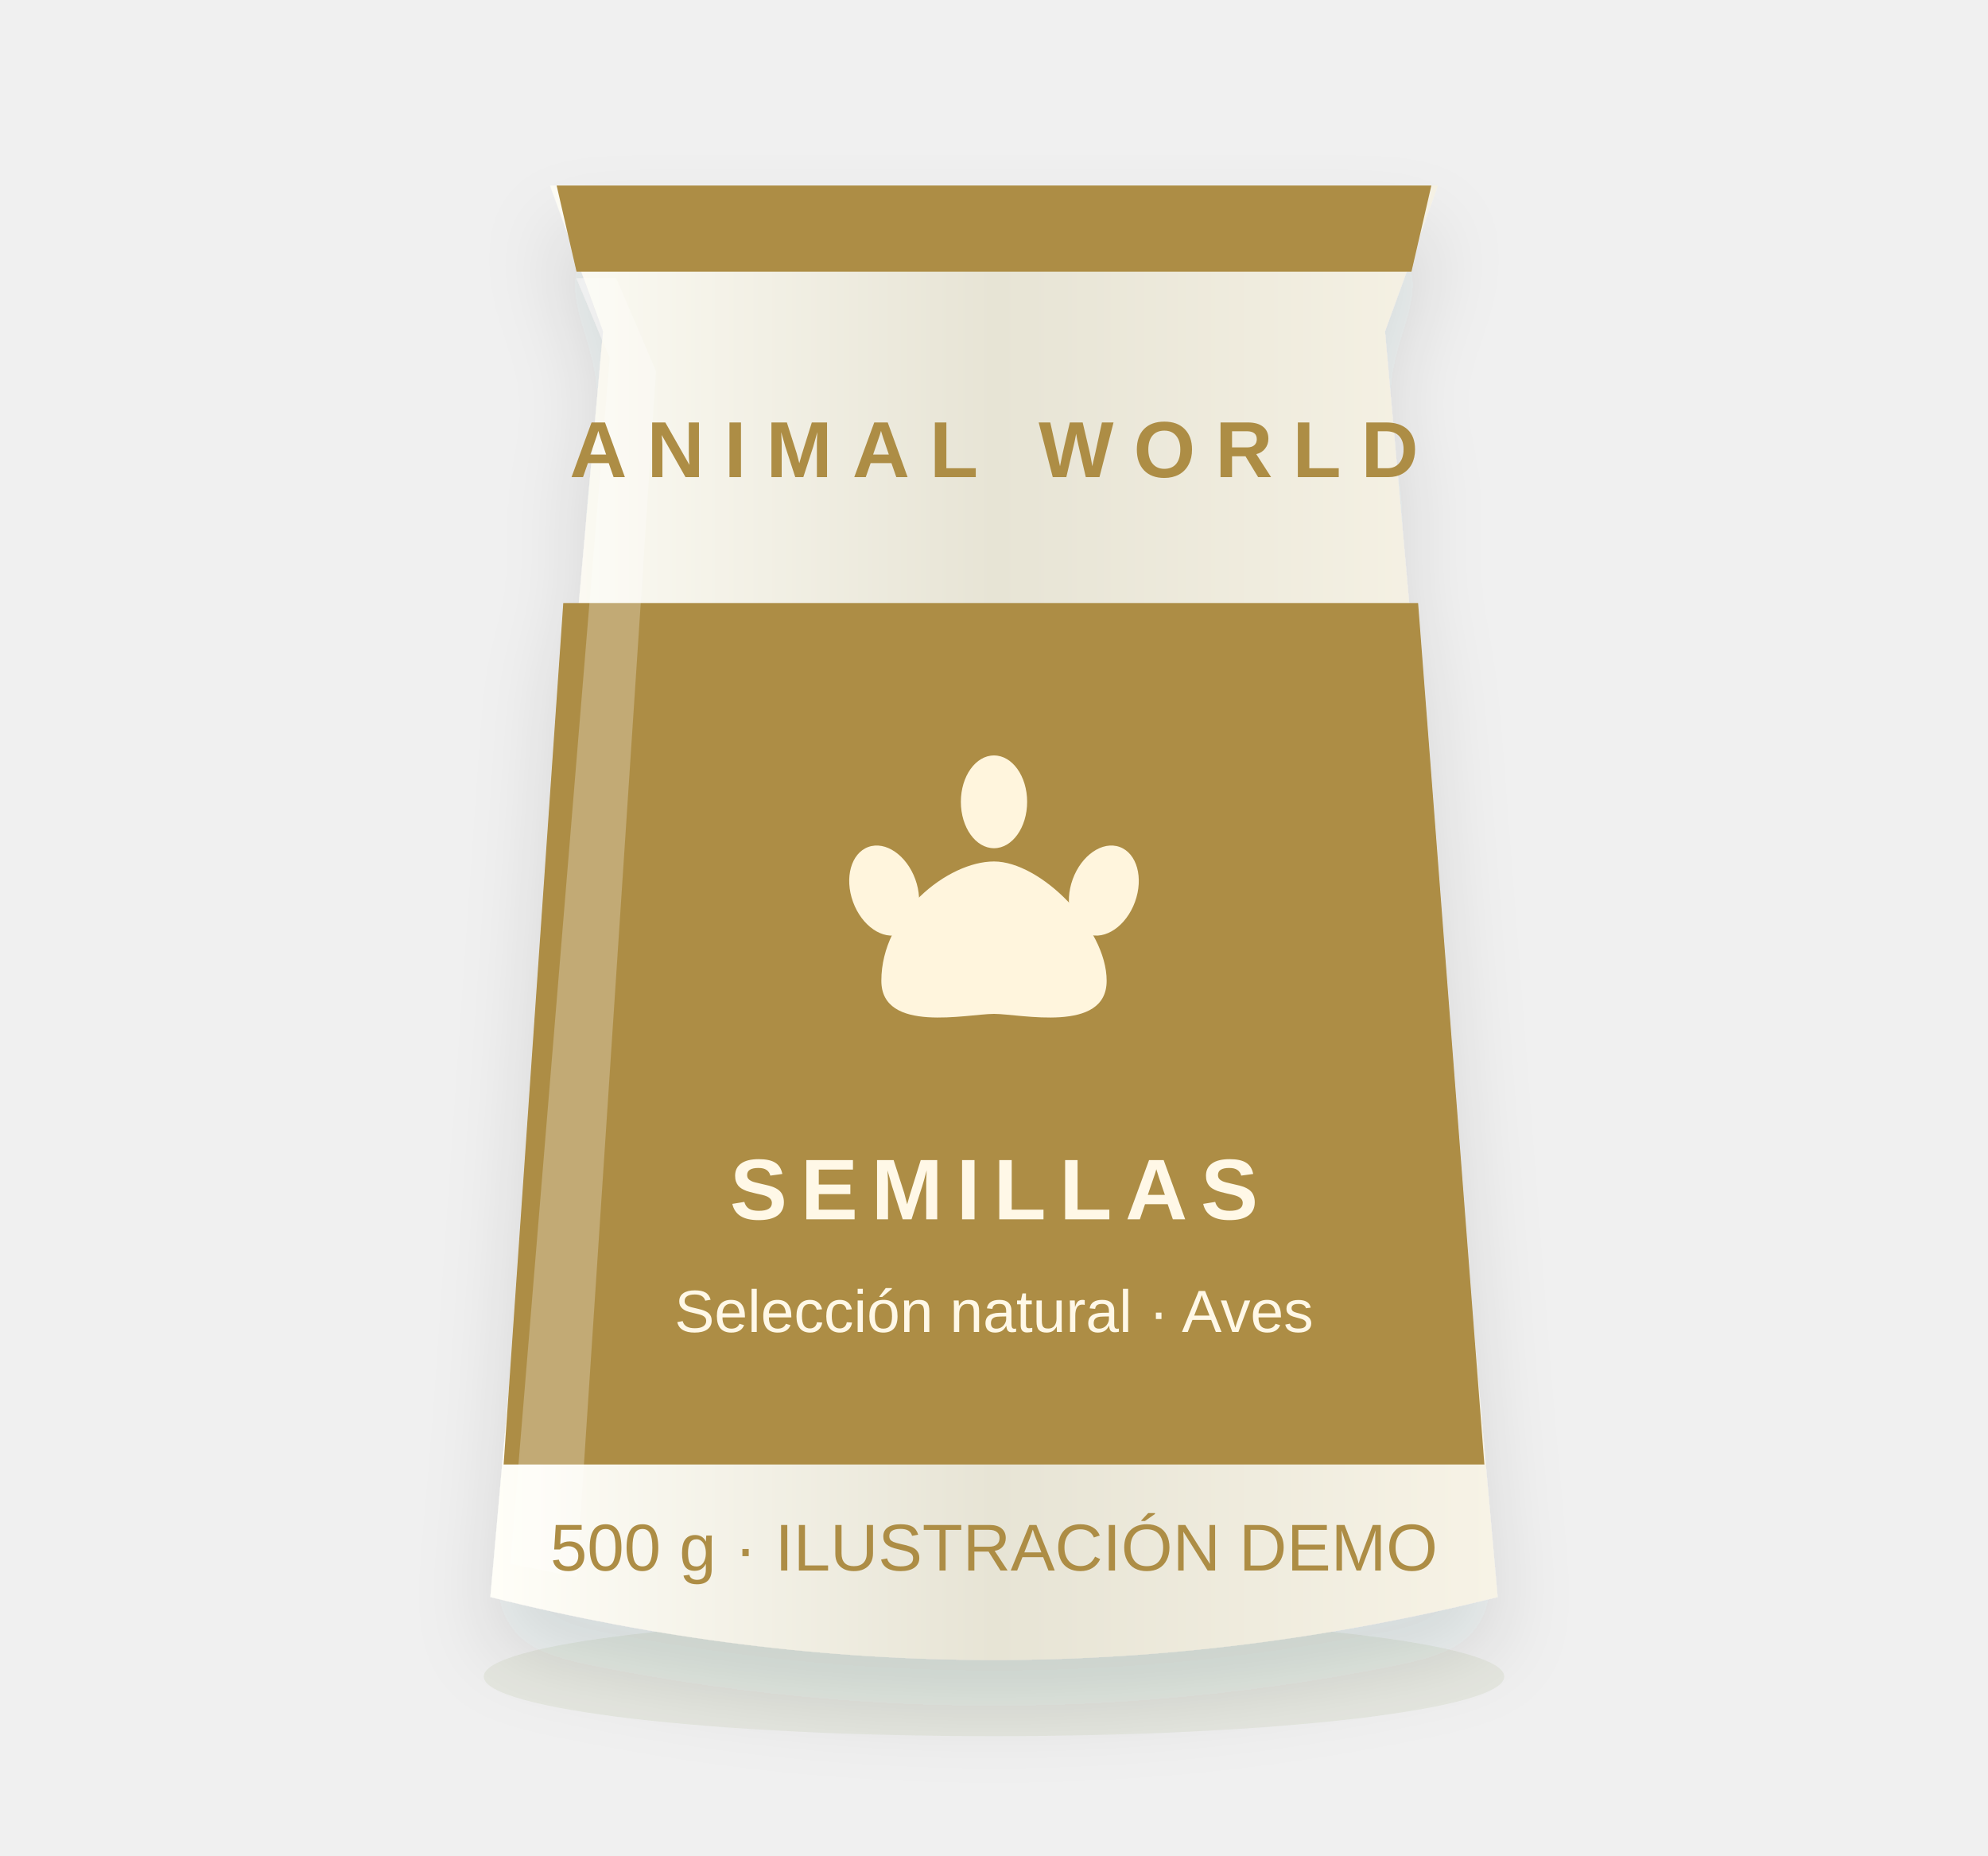
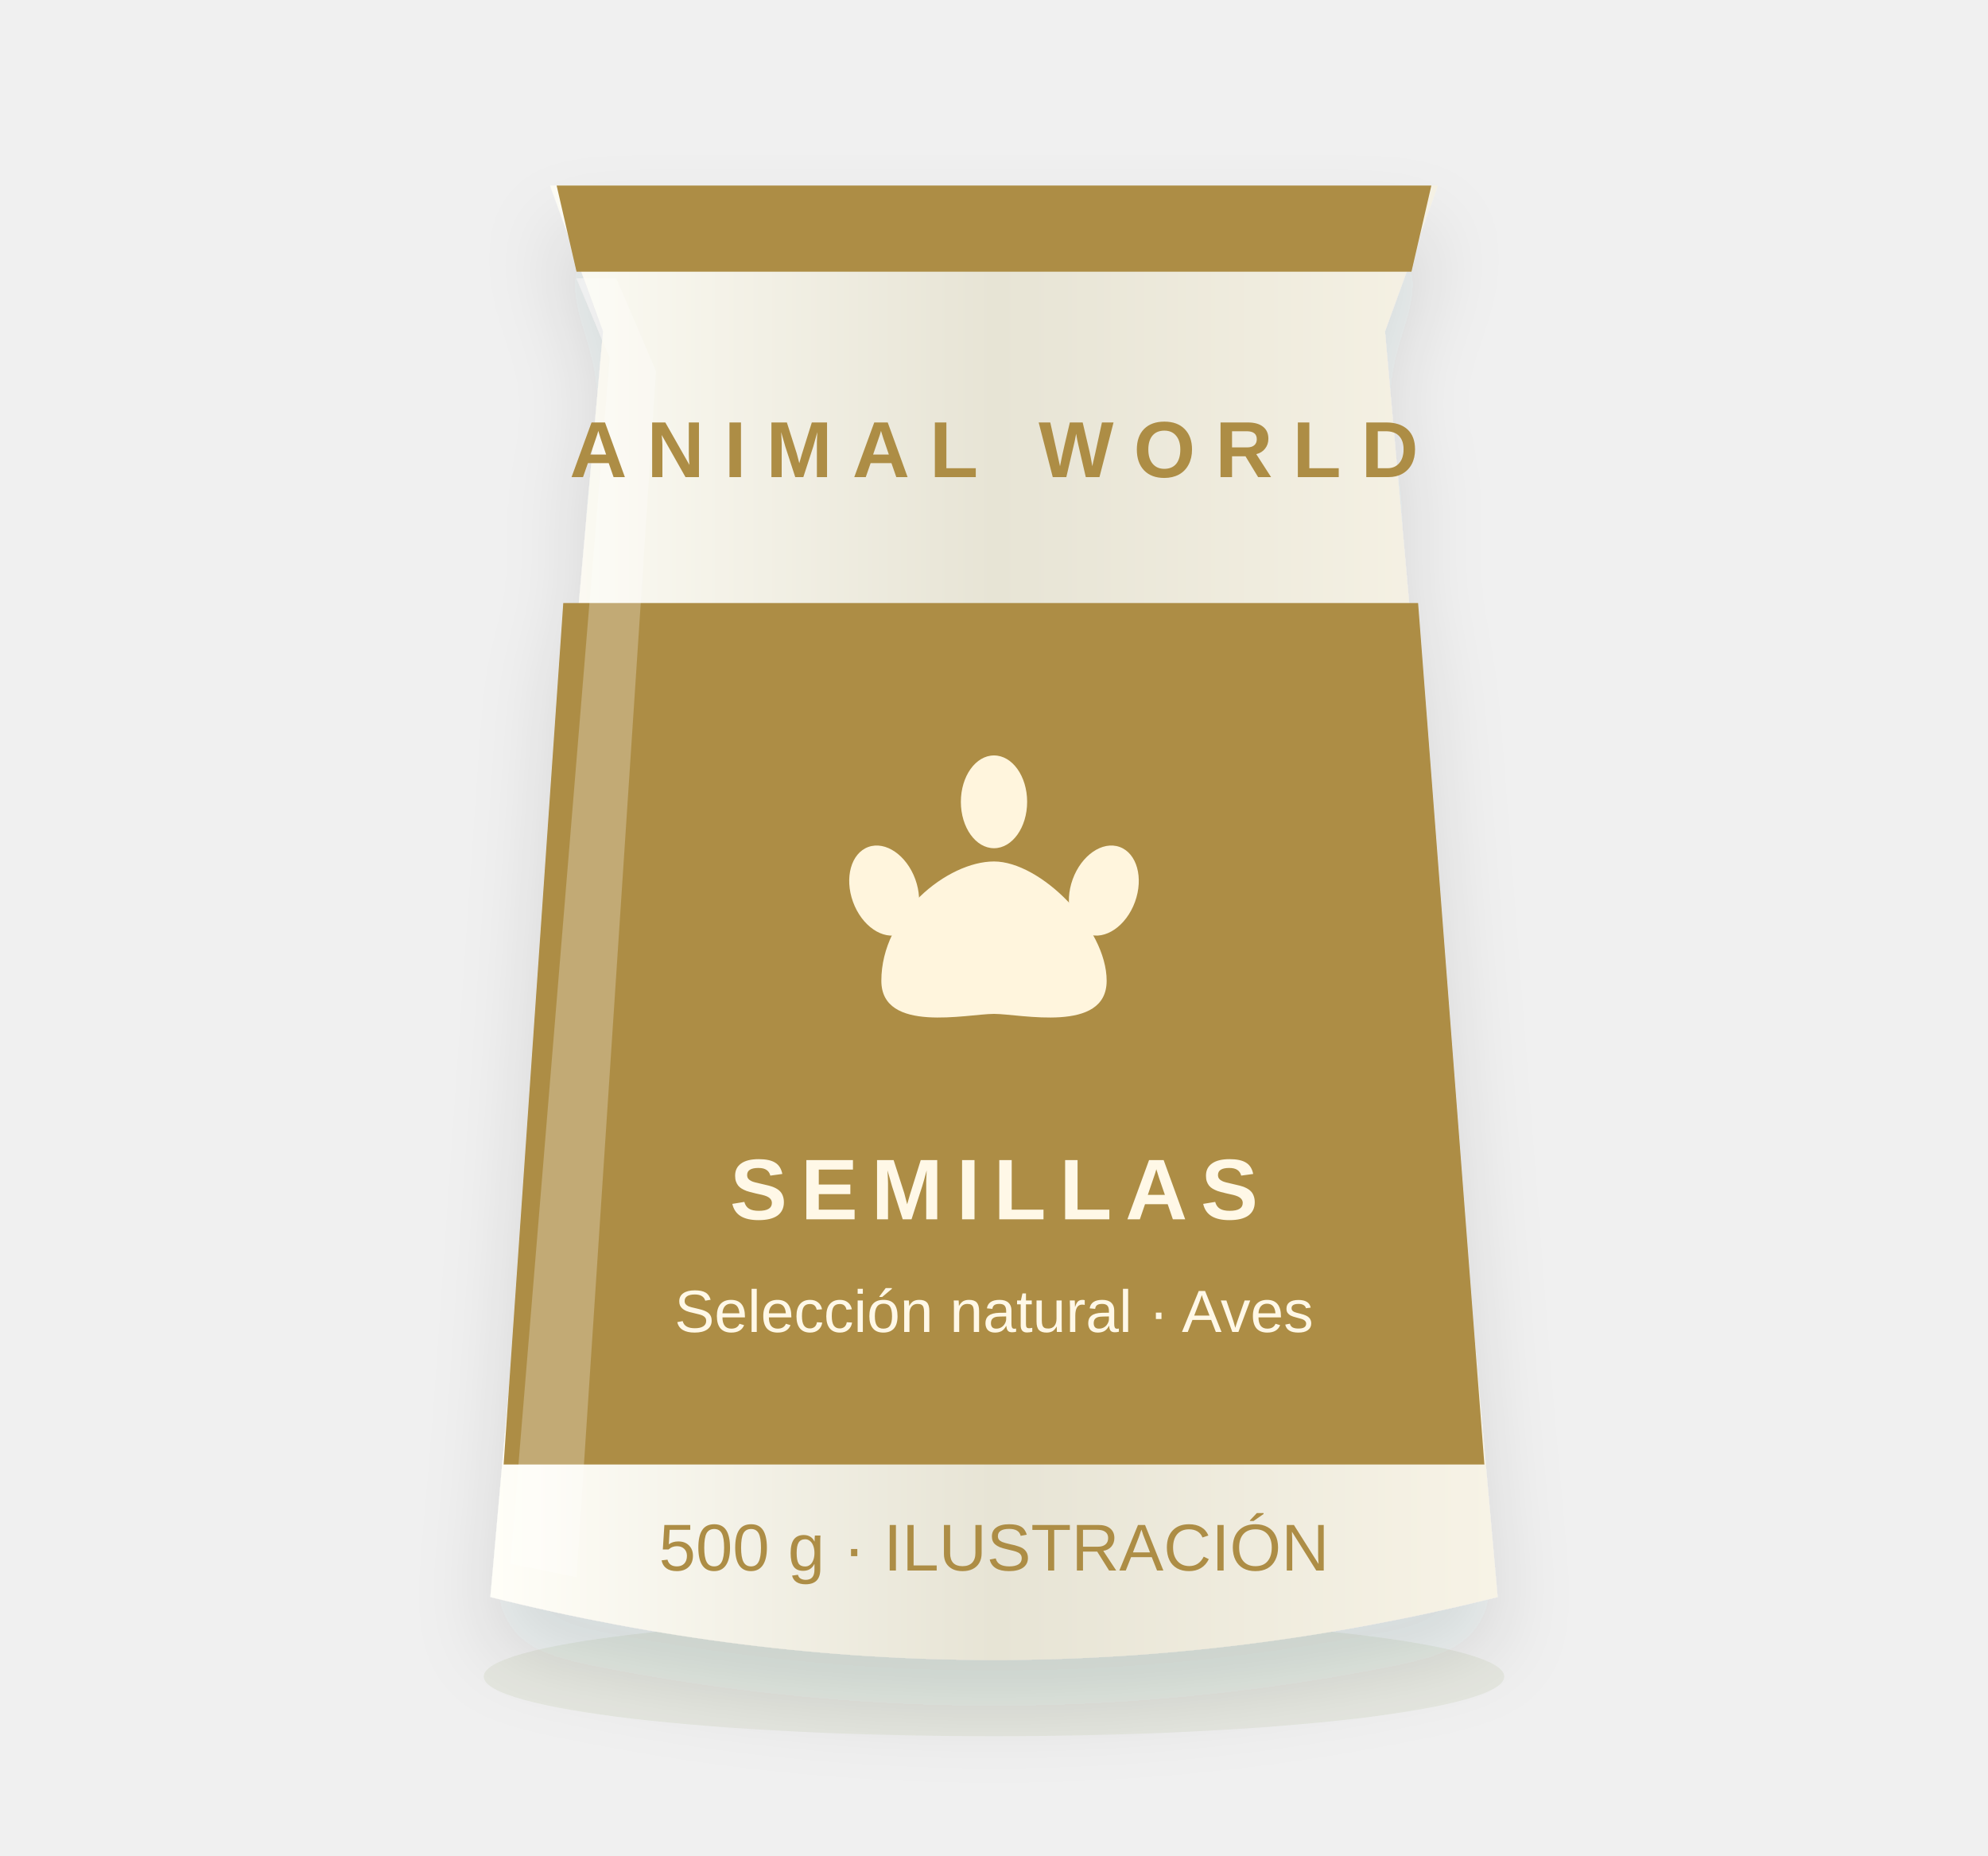
<svg xmlns="http://www.w3.org/2000/svg" width="300" height="280" viewBox="0 0 300 280">
  <defs>
    <linearGradient id="paper">
      <stop stop-color="#fffef8" />
      <stop offset=".5" stop-color="#e7e4d5" />
      <stop offset="1" stop-color="#f7f3e6" />
    </linearGradient>
    <linearGradient id="shade">
      <stop stop-color="#ffffff" stop-opacity=".25" />
      <stop offset="1" stop-color="#000000" stop-opacity=".12" />
    </linearGradient>
    <filter id="shadow">
      <feDropShadow dx="0" dy="7" stdDeviation="6" flood-color="#283c2b" flood-opacity=".12" />
    </filter>
  </defs>
  <ellipse cx="150" cy="253" rx="77" ry="9" fill="#d6dccb" opacity=".45" />
  <g filter="url(#shadow)">
    <path d="M83 28h134l-8 22 17 191q-76 19-152 0L91 50Z" fill="url(#paper)" />
    <path d="M84 28h132l-3 13H87Z" fill="#ad8d45" />
    <path d="M85 91h129l10 130H76Z" fill="#ad8d45" />
    <path d="m87 42 5 12-15 182 10 2 12-182-6-14Z" fill="#fff" opacity=".25" />
    <text x="150" y="72" fill="#ad8d45" font-family="Arial,sans-serif" font-size="12" text-anchor="middle" font-weight="bold" letter-spacing="3">ANIMAL WORLD</text>
    <g transform="translate(150 139)" color="#fff5dd">
      <g fill="currentColor">
        <ellipse cx="-14" cy="-10" rx="5" ry="7" transform="rotate(-20)" />
        <ellipse cx="0" cy="-18" rx="5" ry="7" />
        <ellipse cx="14" cy="-10" rx="5" ry="7" transform="rotate(20)" />
        <path d="M-17 9C-17-1-7-9 0-9s17 10 17 18S4 14 0 14s-17 3-17-5Z" />
      </g>
    </g>
    <text x="150" y="184" fill="#fff8e7" font-family="Arial,sans-serif" font-size="13" font-weight="bold" text-anchor="middle" letter-spacing="2">SEMILLAS</text>
    <text x="150" y="201" fill="#fff8e7" font-family="Arial,sans-serif" font-size="9" text-anchor="middle">Selección natural · Aves</text>
-     <text x="150" y="237" fill="#ad8d45" font-family="Arial,sans-serif" font-size="10" text-anchor="middle">500 g · ILUSTRACIÓN DEMO</text>
+     <text x="150" y="237" fill="#ad8d45" font-family="Arial,sans-serif" font-size="10" text-anchor="middle">500 g · ILUSTRACIÓN</text>
  </g>
</svg>
